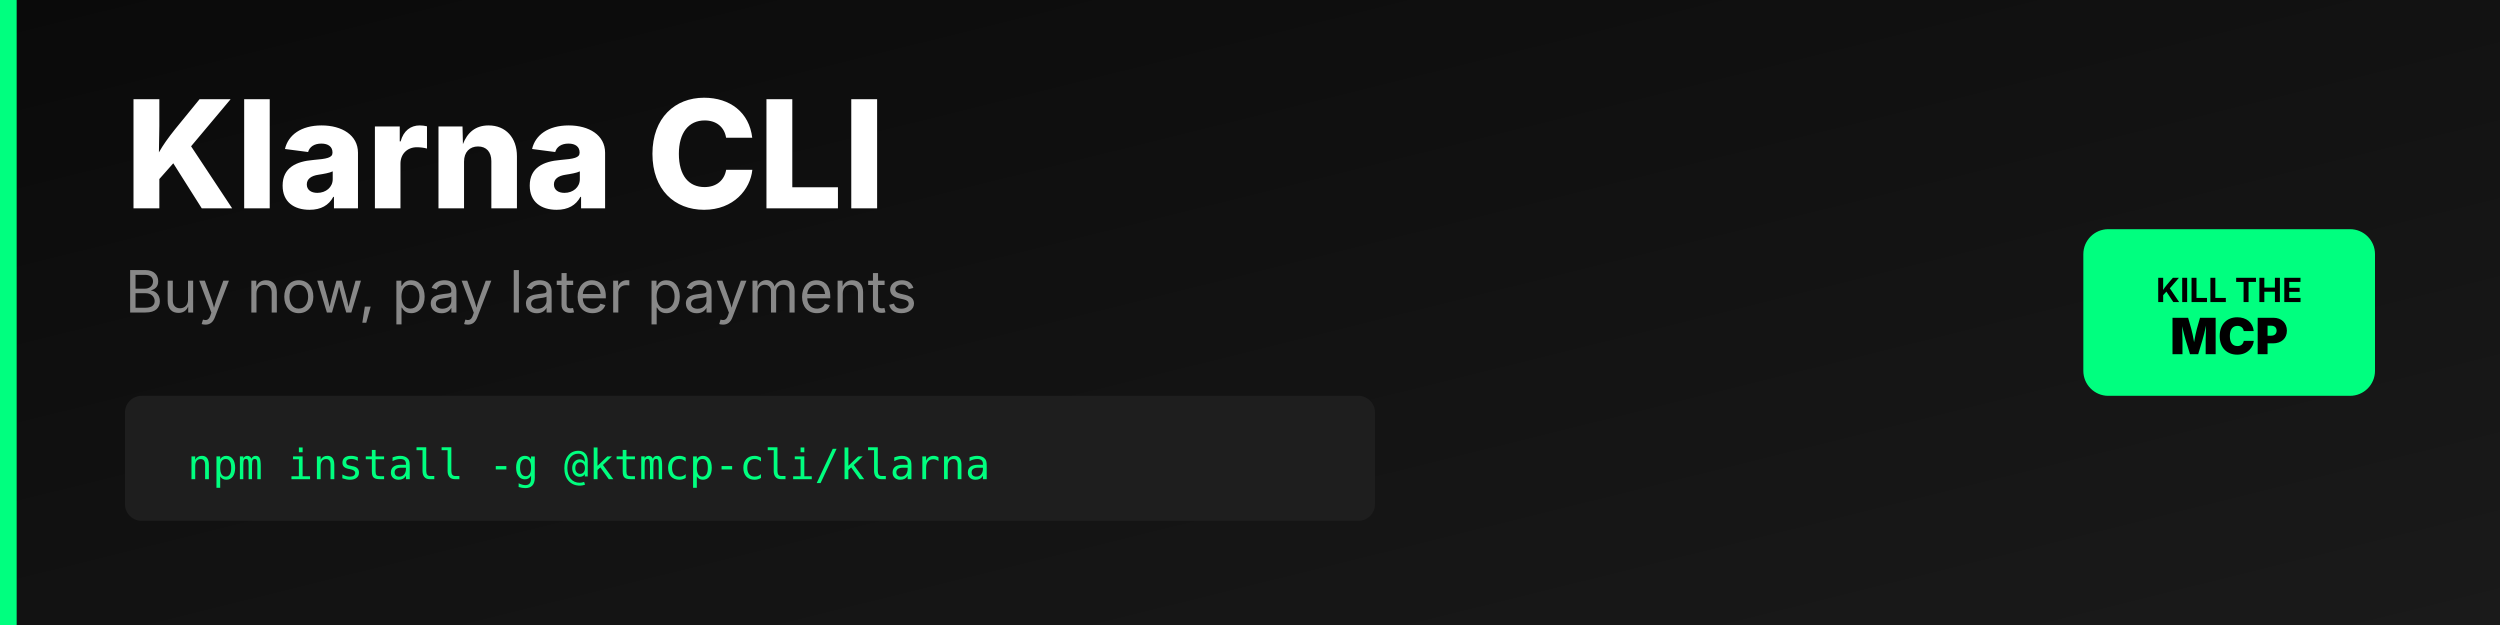
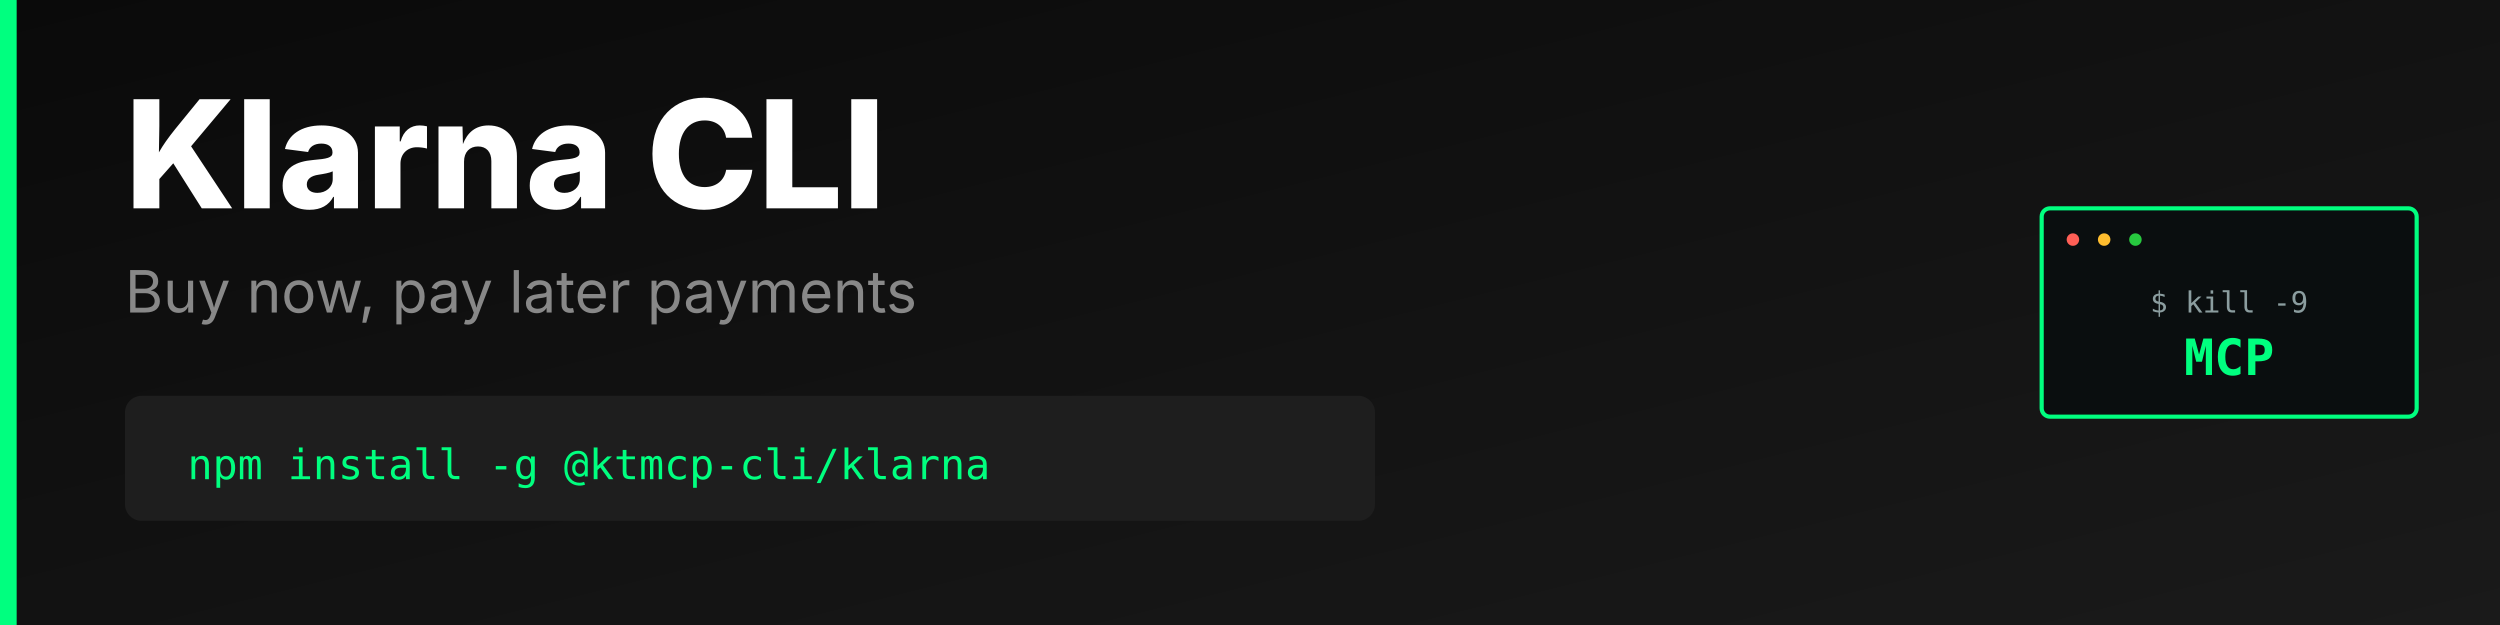
<svg xmlns="http://www.w3.org/2000/svg" width="1200" height="300">
  <defs>
    <linearGradient id="bg" x1="0%" y1="0%" x2="100%" y2="100%">
      <stop offset="0%" style="stop-color:#0a0a0a;stop-opacity:1" />
      <stop offset="100%" style="stop-color:#1a1a1a;stop-opacity:1" />
    </linearGradient>
  </defs>
  <rect width="1200" height="300" fill="url(#bg)" />
  <rect x="0" y="0" width="8" height="300" fill="#00ff7f" />
  <text x="60" y="100" font-family="system-ui, -apple-system, sans-serif" font-size="72" font-weight="800" fill="#ffffff">Klarna CLI</text>
  <text x="60" y="150" font-family="system-ui, -apple-system, sans-serif" font-size="28" fill="#888888">Buy now, pay later payments</text>
  <rect x="60" y="190" width="600" height="60" rx="8" fill="#1e1e1e" />
  <text x="90" y="230" font-family="monospace" font-size="20" fill="#00ff7f">npm install -g @ktmcp-cli/klarna</text>
-   <rect x="1000" y="110" width="140" height="80" rx="12" fill="#00ff7f" />
-   <text x="1070" y="145" font-family="system-ui, -apple-system, sans-serif" font-size="16" font-weight="700" fill="#000" text-anchor="middle">KILL THE</text>
-   <text x="1070" y="170" font-family="system-ui, -apple-system, sans-serif" font-size="24" font-weight="900" fill="#000" text-anchor="middle">MCP</text>
+   <rect x="980" y="100" width="180" height="100" rx="4" fill="#0a0e0f" stroke="#00ff7f" stroke-width="2" />
+   <circle cx="995" cy="115" r="3" fill="#ff5f56" />
+   <circle cx="1010" cy="115" r="3" fill="#ffbd2e" />
+   <circle cx="1025" cy="115" r="3" fill="#27c93f" />
+   <text x="1070" y="150" font-family="monospace" font-size="14" fill="#8b9d9f" text-anchor="middle">$ kill -9</text>
+   <text x="1070" y="180" font-family="monospace" font-size="24" font-weight="900" fill="#00ff7f" text-anchor="middle">MCP</text>
</svg>
